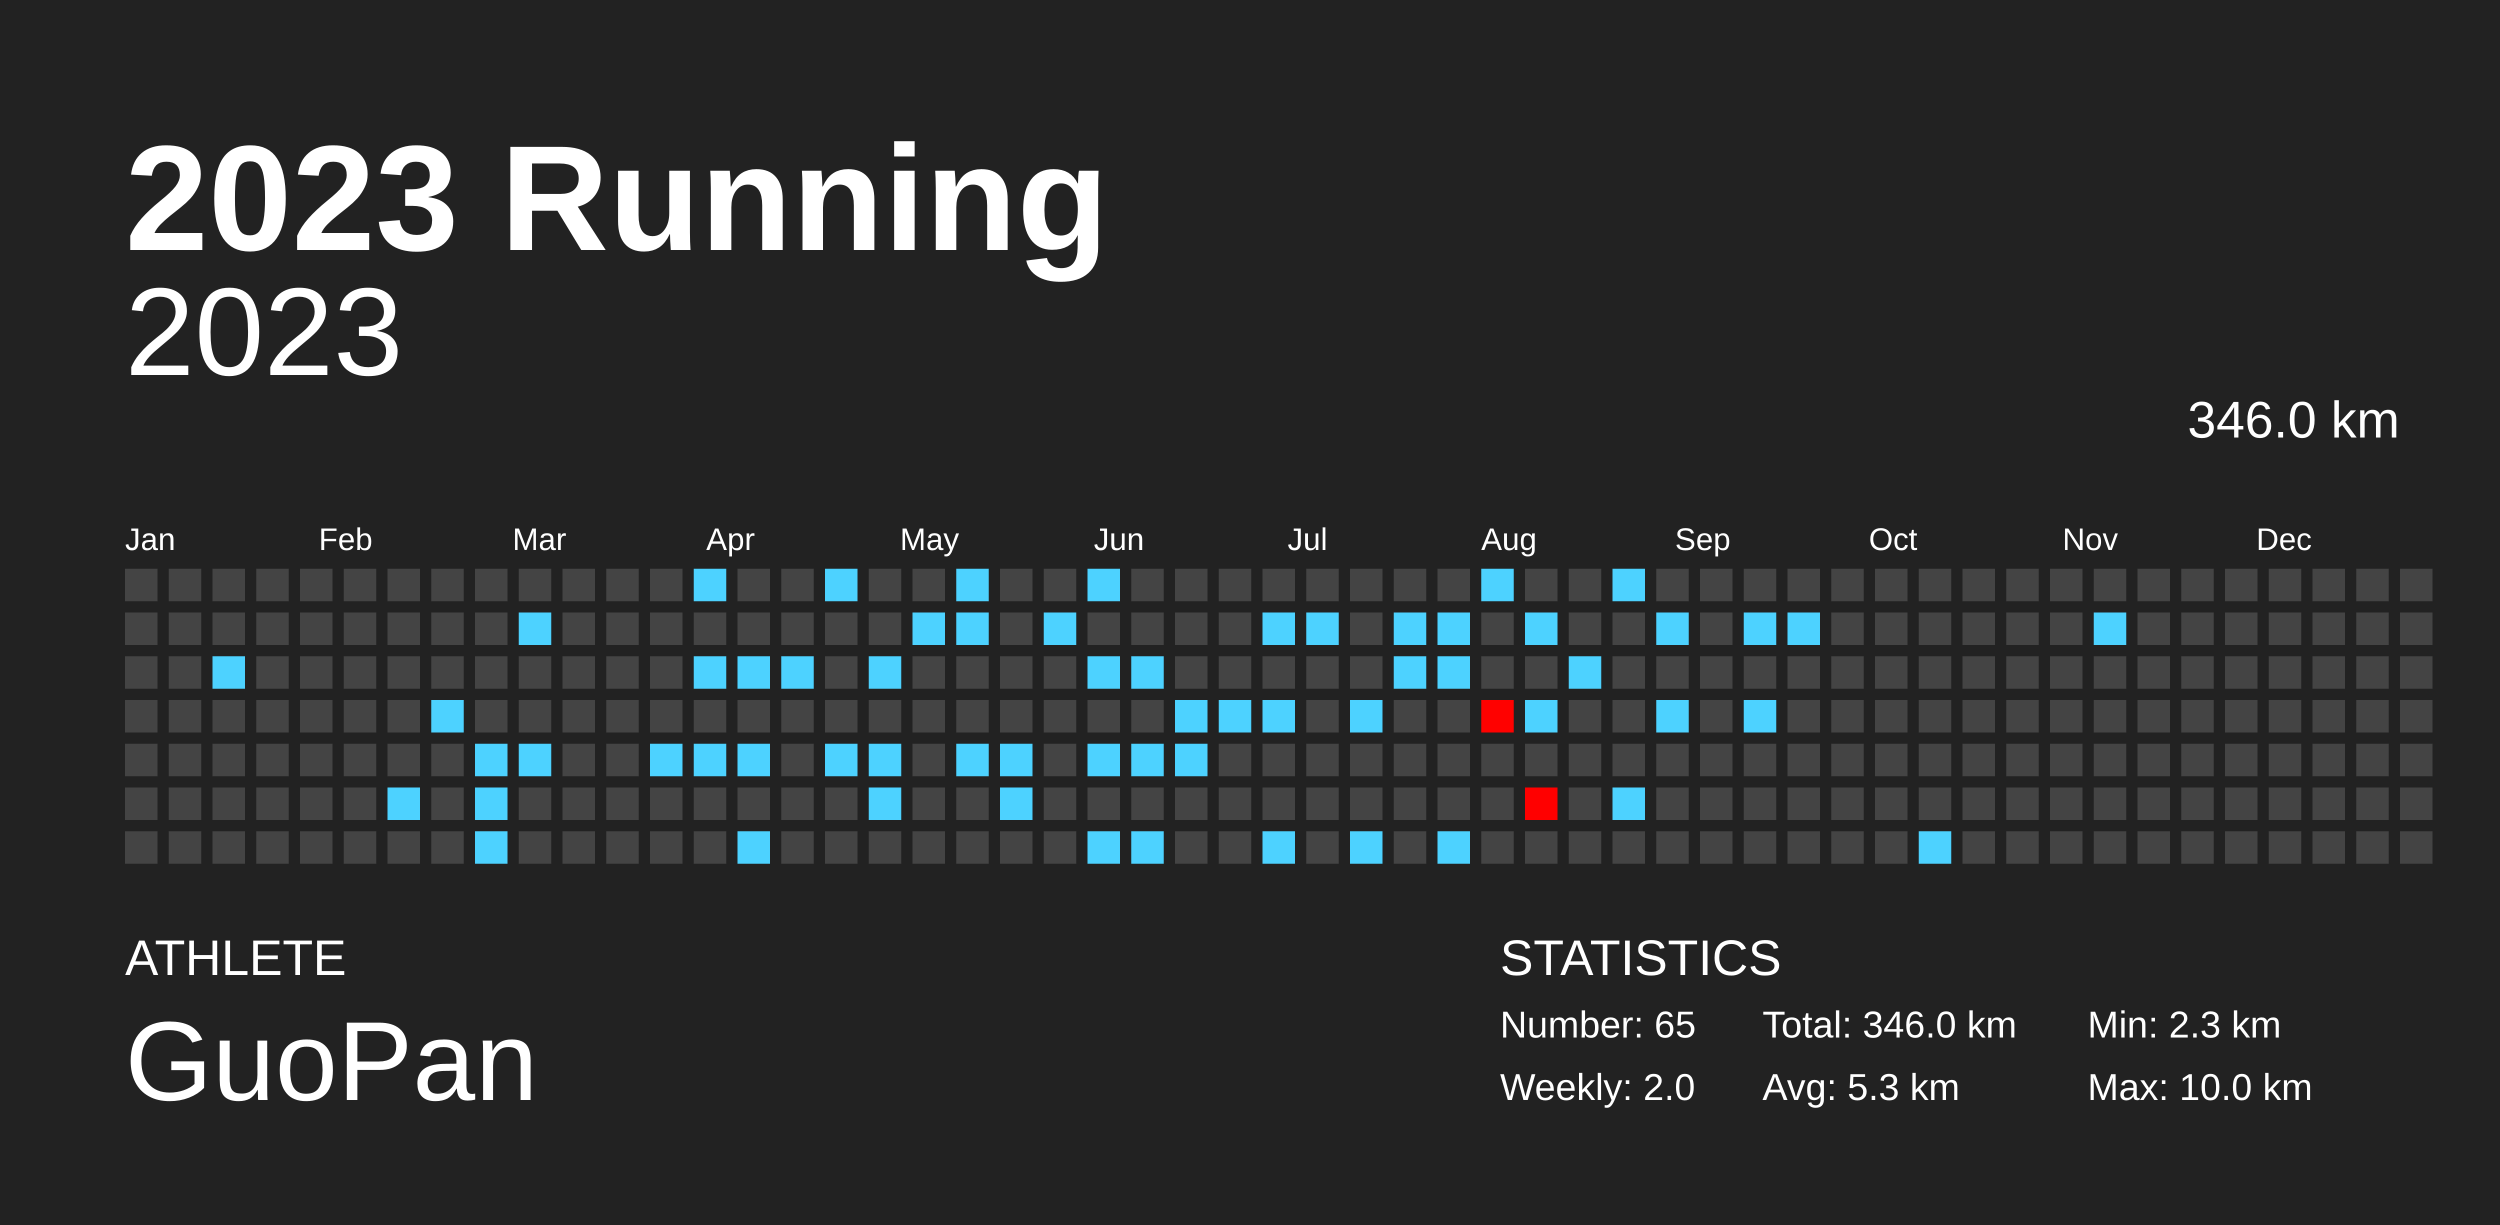
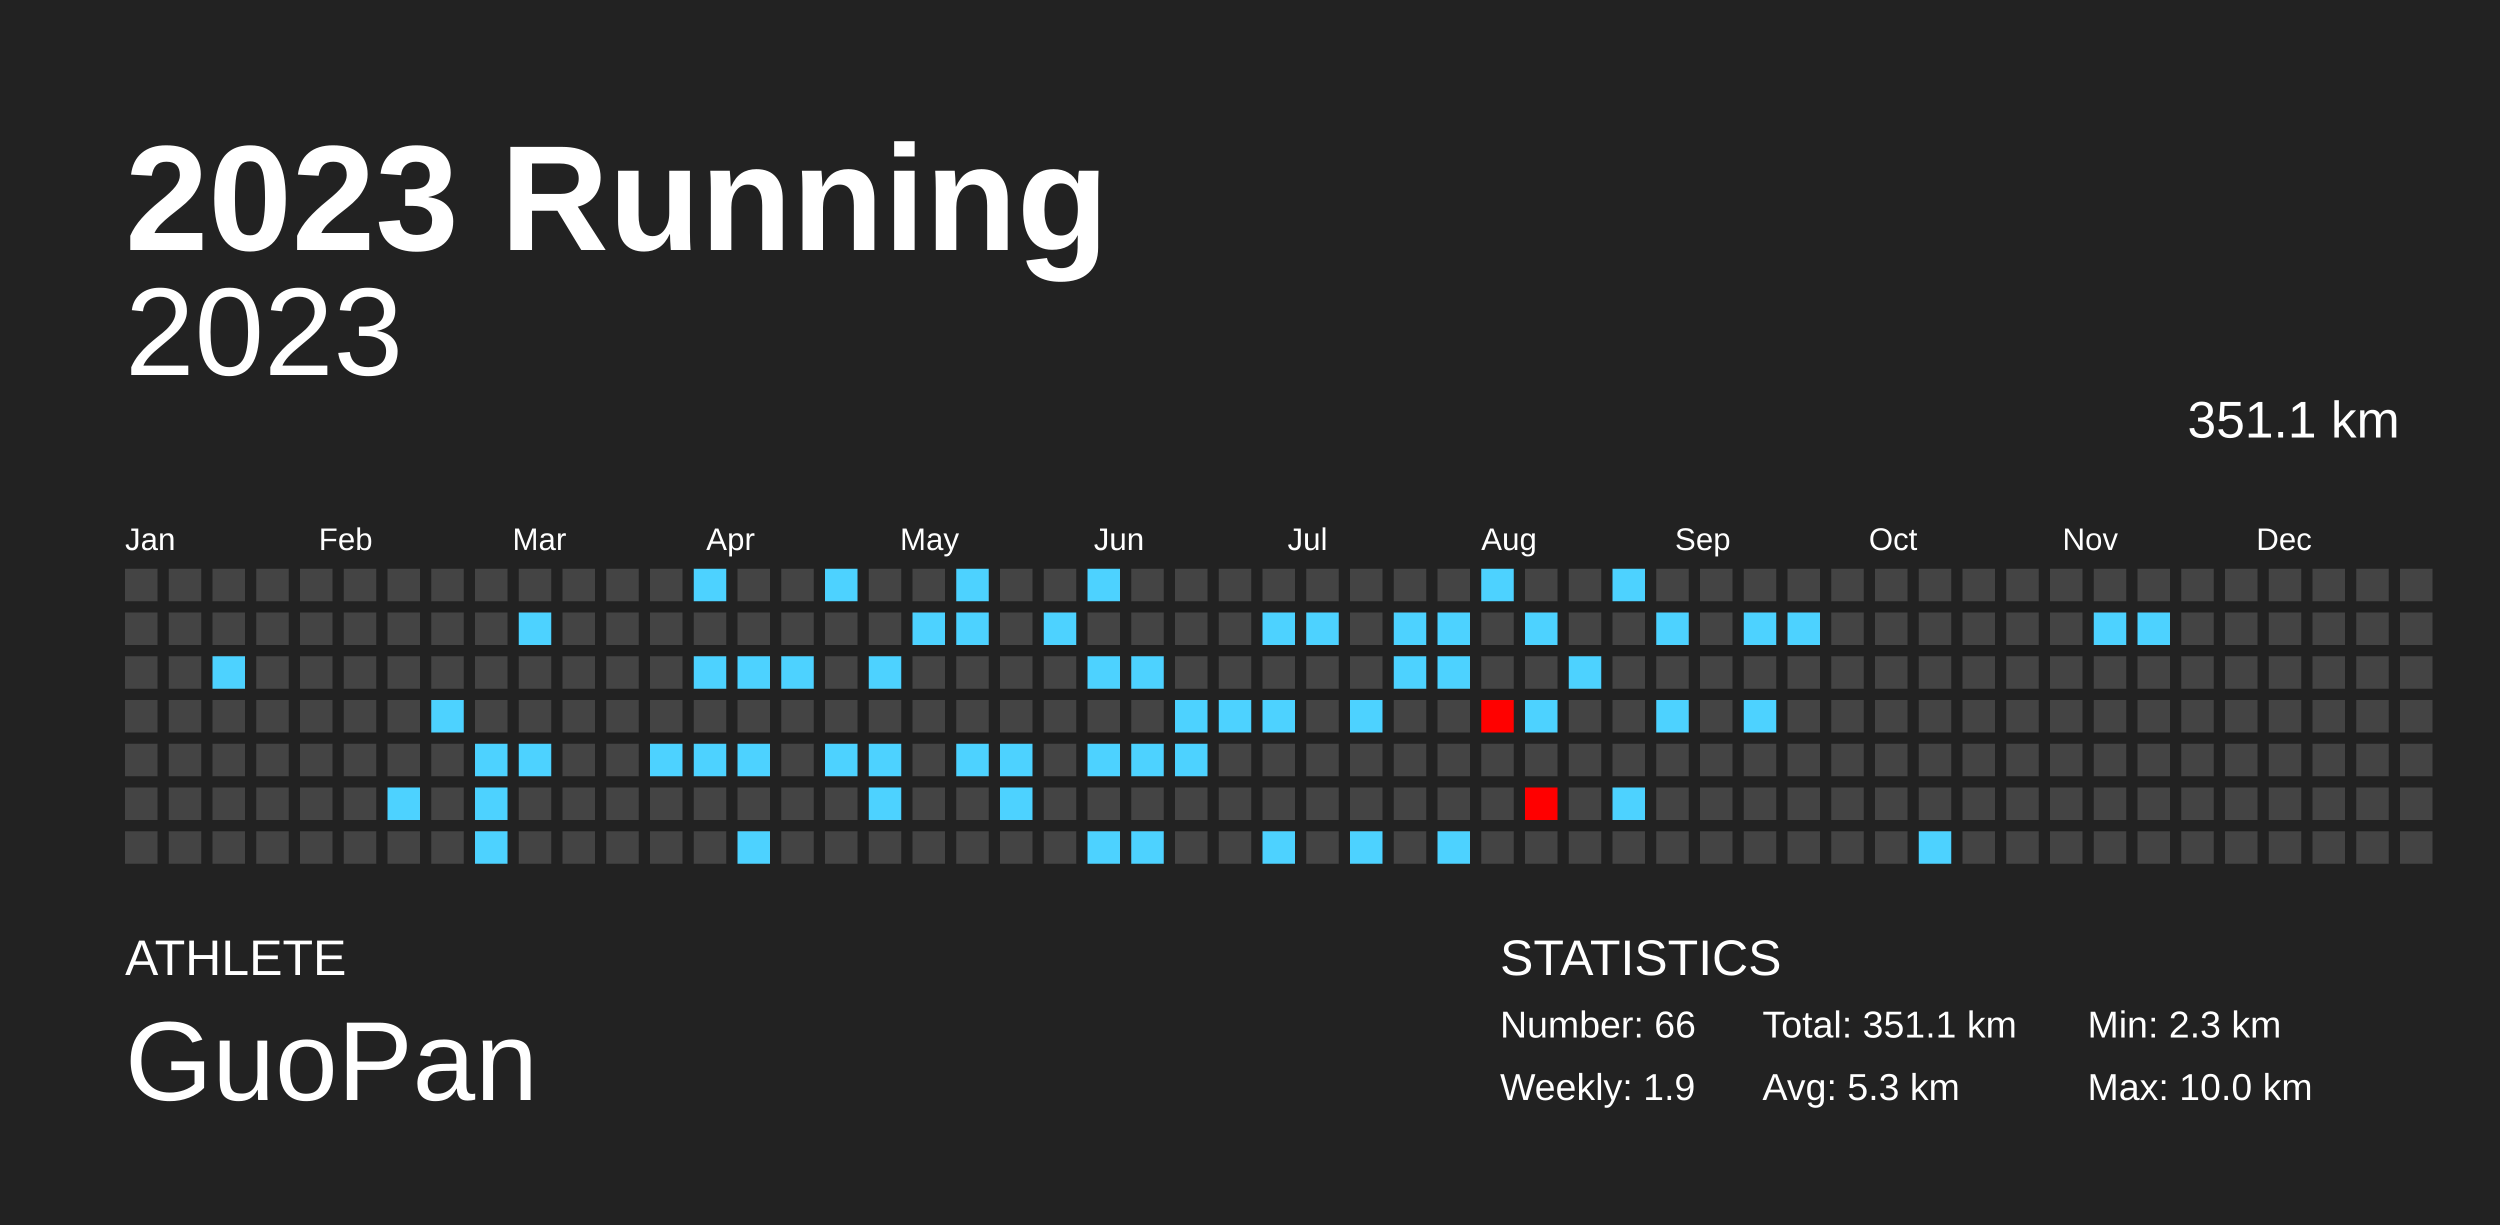
<svg xmlns="http://www.w3.org/2000/svg" baseProfile="full" height="98mm" version="1.1" viewBox="0,0,200,98" width="200mm">
  <defs />
  <rect fill="#222222" height="98" width="200" x="0" y="0" />
  <text fill="#FFFFFF" style="font-size:12px; font-family:Arial; font-weight:bold;" x="10" y="20">2023 Running</text>
  <text fill="#FFFFFF" style="font-size:4px; font-family:Arial" x="10" y="78">ATHLETE</text>
  <text fill="#FFFFFF" style="font-size:9px; font-family:Arial" x="10" y="88">GuoPan</text>
  <text fill="#FFFFFF" style="font-size:4px; font-family:Arial" x="120" y="78">STATISTICS</text>
-   <text fill="#FFFFFF" style="font-size:3px; font-family:Arial" x="120" y="83">Number: 65</text>
-   <text fill="#FFFFFF" style="font-size:3px; font-family:Arial" x="120" y="88">Weekly: 2.0</text>
-   <text fill="#FFFFFF" style="font-size:3px; font-family:Arial" x="141" y="83">Total: 346.0 km</text>
+   <text fill="#FFFFFF" style="font-size:3px; font-family:Arial" x="120" y="83">Number: 66</text>
+   <text fill="#FFFFFF" style="font-size:3px; font-family:Arial" x="120" y="88">Weekly: 1.9</text>
+   <text fill="#FFFFFF" style="font-size:3px; font-family:Arial" x="141" y="83">Total: 351.1 km</text>
  <text fill="#FFFFFF" style="font-size:3px; font-family:Arial" x="141" y="88">Avg: 5.3 km</text>
  <text fill="#FFFFFF" style="font-size:3px; font-family:Arial" x="167" y="83">Min: 2.3 km</text>
  <text fill="#FFFFFF" style="font-size:3px; font-family:Arial" x="167" y="88">Max: 10.0 km</text>
  <text alignment-baseline="hanging" fill="#FFFFFF" style="font-size:10.0px; font-family:Arial;" x="10" y="30">2023</text>
-   <text alignment-baseline="hanging" fill="#FFFFFF" style="font-size:4.125px; font-family:Arial;" x="175" y="35">346.0 km</text>
+   <text alignment-baseline="hanging" fill="#FFFFFF" style="font-size:4.125px; font-family:Arial;" x="175" y="35">351.1 km</text>
  <text fill="#FFFFFF" style="font-size:2.5px; font-family:Arial" x="10.0" y="44">Jan</text>
  <text fill="#FFFFFF" style="font-size:2.5px; font-family:Arial" x="25.5" y="44">Feb</text>
  <text fill="#FFFFFF" style="font-size:2.5px; font-family:Arial" x="41.0" y="44">Mar</text>
  <text fill="#FFFFFF" style="font-size:2.5px; font-family:Arial" x="56.5" y="44">Apr</text>
  <text fill="#FFFFFF" style="font-size:2.5px; font-family:Arial" x="72.0" y="44">May</text>
  <text fill="#FFFFFF" style="font-size:2.5px; font-family:Arial" x="87.5" y="44">Jun</text>
  <text fill="#FFFFFF" style="font-size:2.5px; font-family:Arial" x="103.0" y="44">Jul</text>
  <text fill="#FFFFFF" style="font-size:2.5px; font-family:Arial" x="118.5" y="44">Aug</text>
  <text fill="#FFFFFF" style="font-size:2.5px; font-family:Arial" x="134.0" y="44">Sep</text>
  <text fill="#FFFFFF" style="font-size:2.5px; font-family:Arial" x="149.5" y="44">Oct</text>
  <text fill="#FFFFFF" style="font-size:2.5px; font-family:Arial" x="165.0" y="44">Nov</text>
  <text fill="#FFFFFF" style="font-size:2.5px; font-family:Arial" x="180.5" y="44">Dec</text>
  <rect fill="#444444" height="2.6" width="2.6" x="10.0" y="45.5" />
  <rect fill="#444444" height="2.6" width="2.6" x="10.0" y="49.0" />
  <rect fill="#444444" height="2.6" width="2.6" x="10.0" y="52.5" />
  <rect fill="#444444" height="2.6" width="2.6" x="10.0" y="56.0" />
  <rect fill="#444444" height="2.6" width="2.6" x="10.0" y="59.5" />
  <rect fill="#444444" height="2.6" width="2.6" x="10.0" y="63.0" />
  <rect fill="#444444" height="2.6" width="2.6" x="10.0" y="66.5" />
  <rect fill="#444444" height="2.6" width="2.6" x="13.5" y="45.5" />
  <rect fill="#444444" height="2.6" width="2.6" x="13.5" y="49.0" />
  <rect fill="#444444" height="2.6" width="2.6" x="13.5" y="52.5" />
  <rect fill="#444444" height="2.6" width="2.6" x="13.5" y="56.0" />
  <rect fill="#444444" height="2.6" width="2.6" x="13.5" y="59.5" />
  <rect fill="#444444" height="2.6" width="2.6" x="13.5" y="63.0" />
  <rect fill="#444444" height="2.6" width="2.6" x="13.5" y="66.5" />
  <rect fill="#444444" height="2.6" width="2.6" x="17.0" y="45.5" />
  <rect fill="#444444" height="2.6" width="2.6" x="17.0" y="49.0" />
  <rect fill="#4dd2ff" height="2.6" width="2.6" x="17.0" y="52.5" />
  <rect fill="#444444" height="2.6" width="2.6" x="17.0" y="56.0" />
  <rect fill="#444444" height="2.6" width="2.6" x="17.0" y="59.5" />
  <rect fill="#444444" height="2.6" width="2.6" x="17.0" y="63.0" />
  <rect fill="#444444" height="2.6" width="2.6" x="17.0" y="66.5" />
  <rect fill="#444444" height="2.6" width="2.6" x="20.5" y="45.5" />
  <rect fill="#444444" height="2.6" width="2.6" x="20.5" y="49.0" />
  <rect fill="#444444" height="2.6" width="2.6" x="20.5" y="52.5" />
  <rect fill="#444444" height="2.6" width="2.6" x="20.5" y="56.0" />
  <rect fill="#444444" height="2.6" width="2.6" x="20.5" y="59.5" />
  <rect fill="#444444" height="2.6" width="2.6" x="20.5" y="63.0" />
  <rect fill="#444444" height="2.6" width="2.6" x="20.5" y="66.5" />
  <rect fill="#444444" height="2.6" width="2.6" x="24.0" y="45.5" />
  <rect fill="#444444" height="2.6" width="2.6" x="24.0" y="49.0" />
  <rect fill="#444444" height="2.6" width="2.6" x="24.0" y="52.5" />
  <rect fill="#444444" height="2.6" width="2.6" x="24.0" y="56.0" />
  <rect fill="#444444" height="2.6" width="2.6" x="24.0" y="59.5" />
  <rect fill="#444444" height="2.6" width="2.6" x="24.0" y="63.0" />
  <rect fill="#444444" height="2.6" width="2.6" x="24.0" y="66.5" />
  <rect fill="#444444" height="2.6" width="2.6" x="27.5" y="45.5" />
  <rect fill="#444444" height="2.6" width="2.6" x="27.5" y="49.0" />
  <rect fill="#444444" height="2.6" width="2.6" x="27.5" y="52.5" />
  <rect fill="#444444" height="2.6" width="2.6" x="27.5" y="56.0" />
  <rect fill="#444444" height="2.6" width="2.6" x="27.5" y="59.5" />
  <rect fill="#444444" height="2.6" width="2.6" x="27.5" y="63.0" />
  <rect fill="#444444" height="2.6" width="2.6" x="27.5" y="66.5" />
  <rect fill="#444444" height="2.6" width="2.6" x="31.0" y="45.5" />
  <rect fill="#444444" height="2.6" width="2.6" x="31.0" y="49.0" />
  <rect fill="#444444" height="2.6" width="2.6" x="31.0" y="52.5" />
  <rect fill="#444444" height="2.6" width="2.6" x="31.0" y="56.0" />
  <rect fill="#444444" height="2.6" width="2.6" x="31.0" y="59.5" />
  <rect fill="#4dd2ff" height="2.6" width="2.6" x="31.0" y="63.0" />
  <rect fill="#444444" height="2.6" width="2.6" x="31.0" y="66.5" />
  <rect fill="#444444" height="2.6" width="2.6" x="34.5" y="45.5" />
  <rect fill="#444444" height="2.6" width="2.6" x="34.5" y="49.0" />
  <rect fill="#444444" height="2.6" width="2.6" x="34.5" y="52.5" />
  <rect fill="#4dd2ff" height="2.6" width="2.6" x="34.5" y="56.0" />
  <rect fill="#444444" height="2.6" width="2.6" x="34.5" y="59.5" />
  <rect fill="#444444" height="2.6" width="2.6" x="34.5" y="63.0" />
  <rect fill="#444444" height="2.6" width="2.6" x="34.5" y="66.5" />
  <rect fill="#444444" height="2.6" width="2.6" x="38.0" y="45.5" />
  <rect fill="#444444" height="2.6" width="2.6" x="38.0" y="49.0" />
  <rect fill="#444444" height="2.6" width="2.6" x="38.0" y="52.5" />
  <rect fill="#444444" height="2.6" width="2.6" x="38.0" y="56.0" />
  <rect fill="#4dd2ff" height="2.6" width="2.6" x="38.0" y="59.5" />
  <rect fill="#4dd2ff" height="2.6" width="2.6" x="38.0" y="63.0" />
  <rect fill="#4dd2ff" height="2.6" width="2.6" x="38.0" y="66.5" />
  <rect fill="#444444" height="2.6" width="2.6" x="41.5" y="45.5" />
  <rect fill="#4dd2ff" height="2.6" width="2.6" x="41.5" y="49.0" />
  <rect fill="#444444" height="2.6" width="2.6" x="41.5" y="52.5" />
  <rect fill="#444444" height="2.6" width="2.6" x="41.5" y="56.0" />
  <rect fill="#4dd2ff" height="2.6" width="2.6" x="41.5" y="59.5" />
  <rect fill="#444444" height="2.6" width="2.6" x="41.5" y="63.0" />
  <rect fill="#444444" height="2.6" width="2.6" x="41.5" y="66.5" />
  <rect fill="#444444" height="2.6" width="2.6" x="45.0" y="45.5" />
  <rect fill="#444444" height="2.6" width="2.6" x="45.0" y="49.0" />
  <rect fill="#444444" height="2.6" width="2.6" x="45.0" y="52.5" />
  <rect fill="#444444" height="2.6" width="2.6" x="45.0" y="56.0" />
  <rect fill="#444444" height="2.6" width="2.6" x="45.0" y="59.5" />
  <rect fill="#444444" height="2.6" width="2.6" x="45.0" y="63.0" />
  <rect fill="#444444" height="2.6" width="2.6" x="45.0" y="66.5" />
  <rect fill="#444444" height="2.6" width="2.6" x="48.5" y="45.5" />
  <rect fill="#444444" height="2.6" width="2.6" x="48.5" y="49.0" />
  <rect fill="#444444" height="2.6" width="2.6" x="48.5" y="52.5" />
  <rect fill="#444444" height="2.6" width="2.6" x="48.5" y="56.0" />
  <rect fill="#444444" height="2.6" width="2.6" x="48.5" y="59.5" />
  <rect fill="#444444" height="2.6" width="2.6" x="48.5" y="63.0" />
  <rect fill="#444444" height="2.6" width="2.6" x="48.5" y="66.5" />
  <rect fill="#444444" height="2.6" width="2.6" x="52.0" y="45.5" />
  <rect fill="#444444" height="2.6" width="2.6" x="52.0" y="49.0" />
  <rect fill="#444444" height="2.6" width="2.6" x="52.0" y="52.5" />
  <rect fill="#444444" height="2.6" width="2.6" x="52.0" y="56.0" />
  <rect fill="#4dd2ff" height="2.6" width="2.6" x="52.0" y="59.5" />
  <rect fill="#444444" height="2.6" width="2.6" x="52.0" y="63.0" />
  <rect fill="#444444" height="2.6" width="2.6" x="52.0" y="66.5" />
  <rect fill="#4dd2ff" height="2.6" width="2.6" x="55.5" y="45.5" />
  <rect fill="#444444" height="2.6" width="2.6" x="55.5" y="49.0" />
  <rect fill="#4dd2ff" height="2.6" width="2.6" x="55.5" y="52.5" />
  <rect fill="#444444" height="2.6" width="2.6" x="55.5" y="56.0" />
  <rect fill="#4dd2ff" height="2.6" width="2.6" x="55.5" y="59.5" />
  <rect fill="#444444" height="2.6" width="2.6" x="55.5" y="63.0" />
  <rect fill="#444444" height="2.6" width="2.6" x="55.5" y="66.5" />
  <rect fill="#444444" height="2.6" width="2.6" x="59.0" y="45.5" />
  <rect fill="#444444" height="2.6" width="2.6" x="59.0" y="49.0" />
  <rect fill="#4dd2ff" height="2.6" width="2.6" x="59.0" y="52.5" />
  <rect fill="#444444" height="2.6" width="2.6" x="59.0" y="56.0" />
  <rect fill="#4dd2ff" height="2.6" width="2.6" x="59.0" y="59.5" />
  <rect fill="#444444" height="2.6" width="2.6" x="59.0" y="63.0" />
  <rect fill="#4dd2ff" height="2.6" width="2.6" x="59.0" y="66.5" />
  <rect fill="#444444" height="2.6" width="2.6" x="62.5" y="45.5" />
  <rect fill="#444444" height="2.6" width="2.6" x="62.5" y="49.0" />
  <rect fill="#4dd2ff" height="2.6" width="2.6" x="62.5" y="52.5" />
  <rect fill="#444444" height="2.6" width="2.6" x="62.5" y="56.0" />
  <rect fill="#444444" height="2.6" width="2.6" x="62.5" y="59.5" />
  <rect fill="#444444" height="2.6" width="2.6" x="62.5" y="63.0" />
  <rect fill="#444444" height="2.6" width="2.6" x="62.5" y="66.5" />
  <rect fill="#4dd2ff" height="2.6" width="2.6" x="66.0" y="45.5" />
  <rect fill="#444444" height="2.6" width="2.6" x="66.0" y="49.0" />
  <rect fill="#444444" height="2.6" width="2.6" x="66.0" y="52.5" />
  <rect fill="#444444" height="2.6" width="2.6" x="66.0" y="56.0" />
  <rect fill="#4dd2ff" height="2.6" width="2.6" x="66.0" y="59.5" />
  <rect fill="#444444" height="2.6" width="2.6" x="66.0" y="63.0" />
  <rect fill="#444444" height="2.6" width="2.6" x="66.0" y="66.5" />
  <rect fill="#444444" height="2.6" width="2.6" x="69.5" y="45.5" />
  <rect fill="#444444" height="2.6" width="2.6" x="69.5" y="49.0" />
  <rect fill="#4dd2ff" height="2.6" width="2.6" x="69.5" y="52.5" />
  <rect fill="#444444" height="2.6" width="2.6" x="69.5" y="56.0" />
  <rect fill="#4dd2ff" height="2.6" width="2.6" x="69.5" y="59.5" />
  <rect fill="#4dd2ff" height="2.6" width="2.6" x="69.5" y="63.0" />
  <rect fill="#444444" height="2.6" width="2.6" x="69.5" y="66.5" />
  <rect fill="#444444" height="2.6" width="2.6" x="73.0" y="45.5" />
  <rect fill="#4dd2ff" height="2.6" width="2.6" x="73.0" y="49.0" />
  <rect fill="#444444" height="2.6" width="2.6" x="73.0" y="52.5" />
  <rect fill="#444444" height="2.6" width="2.6" x="73.0" y="56.0" />
  <rect fill="#444444" height="2.6" width="2.6" x="73.0" y="59.5" />
  <rect fill="#444444" height="2.6" width="2.6" x="73.0" y="63.0" />
  <rect fill="#444444" height="2.6" width="2.6" x="73.0" y="66.5" />
  <rect fill="#4dd2ff" height="2.6" width="2.6" x="76.5" y="45.5" />
  <rect fill="#4dd2ff" height="2.6" width="2.6" x="76.5" y="49.0" />
  <rect fill="#444444" height="2.6" width="2.6" x="76.5" y="52.5" />
  <rect fill="#444444" height="2.6" width="2.6" x="76.5" y="56.0" />
  <rect fill="#4dd2ff" height="2.6" width="2.6" x="76.5" y="59.5" />
  <rect fill="#444444" height="2.6" width="2.6" x="76.5" y="63.0" />
  <rect fill="#444444" height="2.6" width="2.6" x="76.5" y="66.5" />
  <rect fill="#444444" height="2.6" width="2.6" x="80.0" y="45.5" />
  <rect fill="#444444" height="2.6" width="2.6" x="80.0" y="49.0" />
  <rect fill="#444444" height="2.6" width="2.6" x="80.0" y="52.5" />
  <rect fill="#444444" height="2.6" width="2.6" x="80.0" y="56.0" />
  <rect fill="#4dd2ff" height="2.6" width="2.6" x="80.0" y="59.5" />
  <rect fill="#4dd2ff" height="2.6" width="2.6" x="80.0" y="63.0" />
  <rect fill="#444444" height="2.6" width="2.6" x="80.0" y="66.5" />
  <rect fill="#444444" height="2.6" width="2.6" x="83.5" y="45.5" />
  <rect fill="#4dd2ff" height="2.6" width="2.6" x="83.5" y="49.0" />
  <rect fill="#444444" height="2.6" width="2.6" x="83.5" y="52.5" />
  <rect fill="#444444" height="2.6" width="2.6" x="83.5" y="56.0" />
  <rect fill="#444444" height="2.6" width="2.6" x="83.5" y="59.5" />
  <rect fill="#444444" height="2.6" width="2.6" x="83.5" y="63.0" />
  <rect fill="#444444" height="2.6" width="2.6" x="83.5" y="66.5" />
  <rect fill="#4dd2ff" height="2.6" width="2.6" x="87.0" y="45.5" />
  <rect fill="#444444" height="2.6" width="2.6" x="87.0" y="49.0" />
  <rect fill="#4dd2ff" height="2.6" width="2.6" x="87.0" y="52.5" />
  <rect fill="#444444" height="2.6" width="2.6" x="87.0" y="56.0" />
  <rect fill="#4dd2ff" height="2.6" width="2.6" x="87.0" y="59.5" />
  <rect fill="#444444" height="2.6" width="2.6" x="87.0" y="63.0" />
  <rect fill="#4dd2ff" height="2.6" width="2.6" x="87.0" y="66.5" />
  <rect fill="#444444" height="2.6" width="2.6" x="90.5" y="45.5" />
  <rect fill="#444444" height="2.6" width="2.6" x="90.5" y="49.0" />
  <rect fill="#4dd2ff" height="2.6" width="2.6" x="90.5" y="52.5" />
  <rect fill="#444444" height="2.6" width="2.6" x="90.5" y="56.0" />
  <rect fill="#4dd2ff" height="2.6" width="2.6" x="90.5" y="59.5" />
  <rect fill="#444444" height="2.6" width="2.6" x="90.5" y="63.0" />
  <rect fill="#4dd2ff" height="2.6" width="2.6" x="90.5" y="66.5" />
  <rect fill="#444444" height="2.6" width="2.6" x="94.0" y="45.5" />
  <rect fill="#444444" height="2.6" width="2.6" x="94.0" y="49.0" />
  <rect fill="#444444" height="2.6" width="2.6" x="94.0" y="52.5" />
  <rect fill="#4dd2ff" height="2.6" width="2.6" x="94.0" y="56.0" />
  <rect fill="#4dd2ff" height="2.6" width="2.6" x="94.0" y="59.5" />
  <rect fill="#444444" height="2.6" width="2.6" x="94.0" y="63.0" />
  <rect fill="#444444" height="2.6" width="2.6" x="94.0" y="66.5" />
  <rect fill="#444444" height="2.6" width="2.6" x="97.5" y="45.5" />
  <rect fill="#444444" height="2.6" width="2.6" x="97.5" y="49.0" />
  <rect fill="#444444" height="2.6" width="2.6" x="97.5" y="52.5" />
  <rect fill="#4dd2ff" height="2.6" width="2.6" x="97.5" y="56.0" />
  <rect fill="#444444" height="2.6" width="2.6" x="97.5" y="59.5" />
  <rect fill="#444444" height="2.6" width="2.6" x="97.5" y="63.0" />
  <rect fill="#444444" height="2.6" width="2.6" x="97.5" y="66.5" />
  <rect fill="#444444" height="2.6" width="2.6" x="101.0" y="45.5" />
  <rect fill="#4dd2ff" height="2.6" width="2.6" x="101.0" y="49.0" />
  <rect fill="#444444" height="2.6" width="2.6" x="101.0" y="52.5" />
  <rect fill="#4dd2ff" height="2.6" width="2.6" x="101.0" y="56.0" />
  <rect fill="#444444" height="2.6" width="2.6" x="101.0" y="59.5" />
  <rect fill="#444444" height="2.6" width="2.6" x="101.0" y="63.0" />
  <rect fill="#4dd2ff" height="2.6" width="2.6" x="101.0" y="66.5" />
  <rect fill="#444444" height="2.6" width="2.6" x="104.5" y="45.5" />
  <rect fill="#4dd2ff" height="2.6" width="2.6" x="104.5" y="49.0" />
  <rect fill="#444444" height="2.6" width="2.6" x="104.5" y="52.5" />
  <rect fill="#444444" height="2.6" width="2.6" x="104.5" y="56.0" />
  <rect fill="#444444" height="2.6" width="2.6" x="104.5" y="59.5" />
  <rect fill="#444444" height="2.6" width="2.6" x="104.5" y="63.0" />
  <rect fill="#444444" height="2.6" width="2.6" x="104.5" y="66.5" />
  <rect fill="#444444" height="2.6" width="2.6" x="108.0" y="45.5" />
  <rect fill="#444444" height="2.6" width="2.6" x="108.0" y="49.0" />
  <rect fill="#444444" height="2.6" width="2.6" x="108.0" y="52.5" />
  <rect fill="#4dd2ff" height="2.6" width="2.6" x="108.0" y="56.0" />
  <rect fill="#444444" height="2.6" width="2.6" x="108.0" y="59.5" />
  <rect fill="#444444" height="2.6" width="2.6" x="108.0" y="63.0" />
  <rect fill="#4dd2ff" height="2.6" width="2.6" x="108.0" y="66.5" />
  <rect fill="#444444" height="2.6" width="2.6" x="111.5" y="45.5" />
  <rect fill="#4dd2ff" height="2.6" width="2.6" x="111.5" y="49.0" />
  <rect fill="#4dd2ff" height="2.6" width="2.6" x="111.5" y="52.5" />
  <rect fill="#444444" height="2.6" width="2.6" x="111.5" y="56.0" />
  <rect fill="#444444" height="2.6" width="2.6" x="111.5" y="59.5" />
  <rect fill="#444444" height="2.6" width="2.6" x="111.5" y="63.0" />
  <rect fill="#444444" height="2.6" width="2.6" x="111.5" y="66.5" />
  <rect fill="#444444" height="2.6" width="2.6" x="115.0" y="45.5" />
  <rect fill="#4dd2ff" height="2.6" width="2.6" x="115.0" y="49.0" />
  <rect fill="#4dd2ff" height="2.6" width="2.6" x="115.0" y="52.5" />
  <rect fill="#444444" height="2.6" width="2.6" x="115.0" y="56.0" />
  <rect fill="#444444" height="2.6" width="2.6" x="115.0" y="59.5" />
  <rect fill="#444444" height="2.6" width="2.6" x="115.0" y="63.0" />
  <rect fill="#4dd2ff" height="2.6" width="2.6" x="115.0" y="66.5" />
  <rect fill="#4dd2ff" height="2.6" width="2.6" x="118.5" y="45.5" />
  <rect fill="#444444" height="2.6" width="2.6" x="118.5" y="49.0" />
  <rect fill="#444444" height="2.6" width="2.6" x="118.5" y="52.5" />
  <rect fill="#ff0100" height="2.6" width="2.6" x="118.5" y="56.0" />
  <rect fill="#444444" height="2.6" width="2.6" x="118.5" y="59.5" />
  <rect fill="#444444" height="2.6" width="2.6" x="118.5" y="63.0" />
  <rect fill="#444444" height="2.6" width="2.6" x="118.5" y="66.5" />
  <rect fill="#444444" height="2.6" width="2.6" x="122.0" y="45.5" />
  <rect fill="#4dd2ff" height="2.6" width="2.6" x="122.0" y="49.0" />
  <rect fill="#444444" height="2.6" width="2.6" x="122.0" y="52.5" />
  <rect fill="#4dd2ff" height="2.6" width="2.6" x="122.0" y="56.0" />
  <rect fill="#444444" height="2.6" width="2.6" x="122.0" y="59.5" />
  <rect fill="#ff0000" height="2.6" width="2.6" x="122.0" y="63.0" />
  <rect fill="#444444" height="2.6" width="2.6" x="122.0" y="66.5" />
  <rect fill="#444444" height="2.6" width="2.6" x="125.5" y="45.5" />
  <rect fill="#444444" height="2.6" width="2.6" x="125.5" y="49.0" />
  <rect fill="#4dd2ff" height="2.6" width="2.6" x="125.5" y="52.5" />
  <rect fill="#444444" height="2.6" width="2.6" x="125.5" y="56.0" />
  <rect fill="#444444" height="2.6" width="2.6" x="125.5" y="59.5" />
  <rect fill="#444444" height="2.6" width="2.6" x="125.5" y="63.0" />
  <rect fill="#444444" height="2.6" width="2.6" x="125.5" y="66.5" />
  <rect fill="#4dd2ff" height="2.6" width="2.6" x="129.0" y="45.5" />
  <rect fill="#444444" height="2.6" width="2.6" x="129.0" y="49.0" />
  <rect fill="#444444" height="2.6" width="2.6" x="129.0" y="52.5" />
  <rect fill="#444444" height="2.6" width="2.6" x="129.0" y="56.0" />
  <rect fill="#444444" height="2.6" width="2.6" x="129.0" y="59.5" />
  <rect fill="#4dd2ff" height="2.6" width="2.6" x="129.0" y="63.0" />
  <rect fill="#444444" height="2.6" width="2.6" x="129.0" y="66.5" />
  <rect fill="#444444" height="2.6" width="2.6" x="132.5" y="45.5" />
  <rect fill="#4dd2ff" height="2.6" width="2.6" x="132.5" y="49.0" />
  <rect fill="#444444" height="2.6" width="2.6" x="132.5" y="52.5" />
  <rect fill="#4dd2ff" height="2.6" width="2.6" x="132.5" y="56.0" />
  <rect fill="#444444" height="2.6" width="2.6" x="132.5" y="59.5" />
  <rect fill="#444444" height="2.6" width="2.6" x="132.5" y="63.0" />
  <rect fill="#444444" height="2.6" width="2.6" x="132.5" y="66.5" />
  <rect fill="#444444" height="2.6" width="2.6" x="136.0" y="45.5" />
  <rect fill="#444444" height="2.6" width="2.6" x="136.0" y="49.0" />
  <rect fill="#444444" height="2.6" width="2.6" x="136.0" y="52.5" />
  <rect fill="#444444" height="2.6" width="2.6" x="136.0" y="56.0" />
  <rect fill="#444444" height="2.6" width="2.6" x="136.0" y="59.5" />
  <rect fill="#444444" height="2.6" width="2.6" x="136.0" y="63.0" />
  <rect fill="#444444" height="2.6" width="2.6" x="136.0" y="66.5" />
  <rect fill="#444444" height="2.6" width="2.6" x="139.5" y="45.5" />
  <rect fill="#4dd2ff" height="2.6" width="2.6" x="139.5" y="49.0" />
  <rect fill="#444444" height="2.6" width="2.6" x="139.5" y="52.5" />
  <rect fill="#4dd2ff" height="2.6" width="2.6" x="139.5" y="56.0" />
  <rect fill="#444444" height="2.6" width="2.6" x="139.5" y="59.5" />
  <rect fill="#444444" height="2.6" width="2.6" x="139.5" y="63.0" />
  <rect fill="#444444" height="2.6" width="2.6" x="139.5" y="66.5" />
  <rect fill="#444444" height="2.6" width="2.6" x="143.0" y="45.5" />
  <rect fill="#4dd2ff" height="2.6" width="2.6" x="143.0" y="49.0" />
  <rect fill="#444444" height="2.6" width="2.6" x="143.0" y="52.5" />
  <rect fill="#444444" height="2.6" width="2.6" x="143.0" y="56.0" />
  <rect fill="#444444" height="2.6" width="2.6" x="143.0" y="59.5" />
  <rect fill="#444444" height="2.6" width="2.6" x="143.0" y="63.0" />
  <rect fill="#444444" height="2.6" width="2.6" x="143.0" y="66.5" />
  <rect fill="#444444" height="2.6" width="2.6" x="146.5" y="45.5" />
  <rect fill="#444444" height="2.6" width="2.6" x="146.5" y="49.0" />
  <rect fill="#444444" height="2.6" width="2.6" x="146.5" y="52.5" />
  <rect fill="#444444" height="2.6" width="2.6" x="146.5" y="56.0" />
  <rect fill="#444444" height="2.6" width="2.6" x="146.5" y="59.5" />
  <rect fill="#444444" height="2.6" width="2.6" x="146.5" y="63.0" />
  <rect fill="#444444" height="2.6" width="2.6" x="146.5" y="66.5" />
  <rect fill="#444444" height="2.6" width="2.6" x="150.0" y="45.5" />
  <rect fill="#444444" height="2.6" width="2.6" x="150.0" y="49.0" />
  <rect fill="#444444" height="2.6" width="2.6" x="150.0" y="52.5" />
  <rect fill="#444444" height="2.6" width="2.6" x="150.0" y="56.0" />
  <rect fill="#444444" height="2.6" width="2.6" x="150.0" y="59.5" />
  <rect fill="#444444" height="2.6" width="2.6" x="150.0" y="63.0" />
  <rect fill="#444444" height="2.6" width="2.6" x="150.0" y="66.5" />
  <rect fill="#444444" height="2.6" width="2.6" x="153.5" y="45.5" />
  <rect fill="#444444" height="2.6" width="2.6" x="153.5" y="49.0" />
  <rect fill="#444444" height="2.6" width="2.6" x="153.5" y="52.5" />
  <rect fill="#444444" height="2.6" width="2.6" x="153.5" y="56.0" />
  <rect fill="#444444" height="2.6" width="2.6" x="153.5" y="59.5" />
  <rect fill="#444444" height="2.6" width="2.6" x="153.5" y="63.0" />
  <rect fill="#4dd2ff" height="2.6" width="2.6" x="153.5" y="66.5" />
  <rect fill="#444444" height="2.6" width="2.6" x="157.0" y="45.5" />
  <rect fill="#444444" height="2.6" width="2.6" x="157.0" y="49.0" />
  <rect fill="#444444" height="2.6" width="2.6" x="157.0" y="52.5" />
  <rect fill="#444444" height="2.6" width="2.6" x="157.0" y="56.0" />
  <rect fill="#444444" height="2.6" width="2.6" x="157.0" y="59.5" />
  <rect fill="#444444" height="2.6" width="2.6" x="157.0" y="63.0" />
  <rect fill="#444444" height="2.6" width="2.6" x="157.0" y="66.5" />
  <rect fill="#444444" height="2.6" width="2.6" x="160.5" y="45.5" />
  <rect fill="#444444" height="2.6" width="2.6" x="160.5" y="49.0" />
  <rect fill="#444444" height="2.6" width="2.6" x="160.5" y="52.5" />
  <rect fill="#444444" height="2.6" width="2.6" x="160.5" y="56.0" />
  <rect fill="#444444" height="2.6" width="2.6" x="160.5" y="59.5" />
  <rect fill="#444444" height="2.6" width="2.6" x="160.5" y="63.0" />
  <rect fill="#444444" height="2.6" width="2.6" x="160.5" y="66.5" />
  <rect fill="#444444" height="2.6" width="2.6" x="164.0" y="45.5" />
  <rect fill="#444444" height="2.6" width="2.6" x="164.0" y="49.0" />
  <rect fill="#444444" height="2.6" width="2.6" x="164.0" y="52.5" />
  <rect fill="#444444" height="2.6" width="2.6" x="164.0" y="56.0" />
  <rect fill="#444444" height="2.6" width="2.6" x="164.0" y="59.5" />
  <rect fill="#444444" height="2.6" width="2.6" x="164.0" y="63.0" />
  <rect fill="#444444" height="2.6" width="2.6" x="164.0" y="66.5" />
  <rect fill="#444444" height="2.6" width="2.6" x="167.5" y="45.5" />
  <rect fill="#4dd2ff" height="2.6" width="2.6" x="167.5" y="49.0" />
  <rect fill="#444444" height="2.6" width="2.6" x="167.5" y="52.5" />
  <rect fill="#444444" height="2.6" width="2.6" x="167.5" y="56.0" />
  <rect fill="#444444" height="2.6" width="2.6" x="167.5" y="59.5" />
  <rect fill="#444444" height="2.6" width="2.6" x="167.5" y="63.0" />
  <rect fill="#444444" height="2.6" width="2.6" x="167.5" y="66.5" />
  <rect fill="#444444" height="2.6" width="2.6" x="171.0" y="45.5" />
-   <rect fill="#444444" height="2.6" width="2.6" x="171.0" y="49.0" />
+   <rect fill="#4dd2ff" height="2.6" width="2.6" x="171.0" y="49.0" />
  <rect fill="#444444" height="2.6" width="2.6" x="171.0" y="52.5" />
  <rect fill="#444444" height="2.6" width="2.6" x="171.0" y="56.0" />
  <rect fill="#444444" height="2.6" width="2.6" x="171.0" y="59.5" />
  <rect fill="#444444" height="2.6" width="2.6" x="171.0" y="63.0" />
  <rect fill="#444444" height="2.6" width="2.6" x="171.0" y="66.5" />
  <rect fill="#444444" height="2.6" width="2.6" x="174.5" y="45.5" />
  <rect fill="#444444" height="2.6" width="2.6" x="174.5" y="49.0" />
  <rect fill="#444444" height="2.6" width="2.6" x="174.5" y="52.5" />
  <rect fill="#444444" height="2.6" width="2.6" x="174.5" y="56.0" />
  <rect fill="#444444" height="2.6" width="2.6" x="174.5" y="59.5" />
  <rect fill="#444444" height="2.6" width="2.6" x="174.5" y="63.0" />
  <rect fill="#444444" height="2.6" width="2.6" x="174.5" y="66.5" />
  <rect fill="#444444" height="2.6" width="2.6" x="178.0" y="45.5" />
  <rect fill="#444444" height="2.6" width="2.6" x="178.0" y="49.0" />
  <rect fill="#444444" height="2.6" width="2.6" x="178.0" y="52.5" />
  <rect fill="#444444" height="2.6" width="2.6" x="178.0" y="56.0" />
  <rect fill="#444444" height="2.6" width="2.6" x="178.0" y="59.5" />
  <rect fill="#444444" height="2.6" width="2.6" x="178.0" y="63.0" />
  <rect fill="#444444" height="2.6" width="2.6" x="178.0" y="66.5" />
  <rect fill="#444444" height="2.6" width="2.6" x="181.5" y="45.5" />
  <rect fill="#444444" height="2.6" width="2.6" x="181.5" y="49.0" />
  <rect fill="#444444" height="2.6" width="2.6" x="181.5" y="52.5" />
  <rect fill="#444444" height="2.6" width="2.6" x="181.5" y="56.0" />
  <rect fill="#444444" height="2.6" width="2.6" x="181.5" y="59.5" />
  <rect fill="#444444" height="2.6" width="2.6" x="181.5" y="63.0" />
  <rect fill="#444444" height="2.6" width="2.6" x="181.5" y="66.5" />
  <rect fill="#444444" height="2.6" width="2.6" x="185.0" y="45.5" />
  <rect fill="#444444" height="2.6" width="2.6" x="185.0" y="49.0" />
  <rect fill="#444444" height="2.6" width="2.6" x="185.0" y="52.5" />
  <rect fill="#444444" height="2.6" width="2.6" x="185.0" y="56.0" />
  <rect fill="#444444" height="2.6" width="2.6" x="185.0" y="59.5" />
  <rect fill="#444444" height="2.6" width="2.6" x="185.0" y="63.0" />
  <rect fill="#444444" height="2.6" width="2.6" x="185.0" y="66.5" />
  <rect fill="#444444" height="2.6" width="2.6" x="188.5" y="45.5" />
  <rect fill="#444444" height="2.6" width="2.6" x="188.5" y="49.0" />
  <rect fill="#444444" height="2.6" width="2.6" x="188.5" y="52.5" />
  <rect fill="#444444" height="2.6" width="2.6" x="188.5" y="56.0" />
  <rect fill="#444444" height="2.6" width="2.6" x="188.5" y="59.5" />
  <rect fill="#444444" height="2.6" width="2.6" x="188.5" y="63.0" />
  <rect fill="#444444" height="2.6" width="2.6" x="188.5" y="66.5" />
  <rect fill="#444444" height="2.6" width="2.6" x="192.0" y="45.5" />
  <rect fill="#444444" height="2.6" width="2.6" x="192.0" y="49.0" />
  <rect fill="#444444" height="2.6" width="2.6" x="192.0" y="52.5" />
  <rect fill="#444444" height="2.6" width="2.6" x="192.0" y="56.0" />
  <rect fill="#444444" height="2.6" width="2.6" x="192.0" y="59.5" />
  <rect fill="#444444" height="2.6" width="2.6" x="192.0" y="63.0" />
  <rect fill="#444444" height="2.6" width="2.6" x="192.0" y="66.5" />
</svg>
